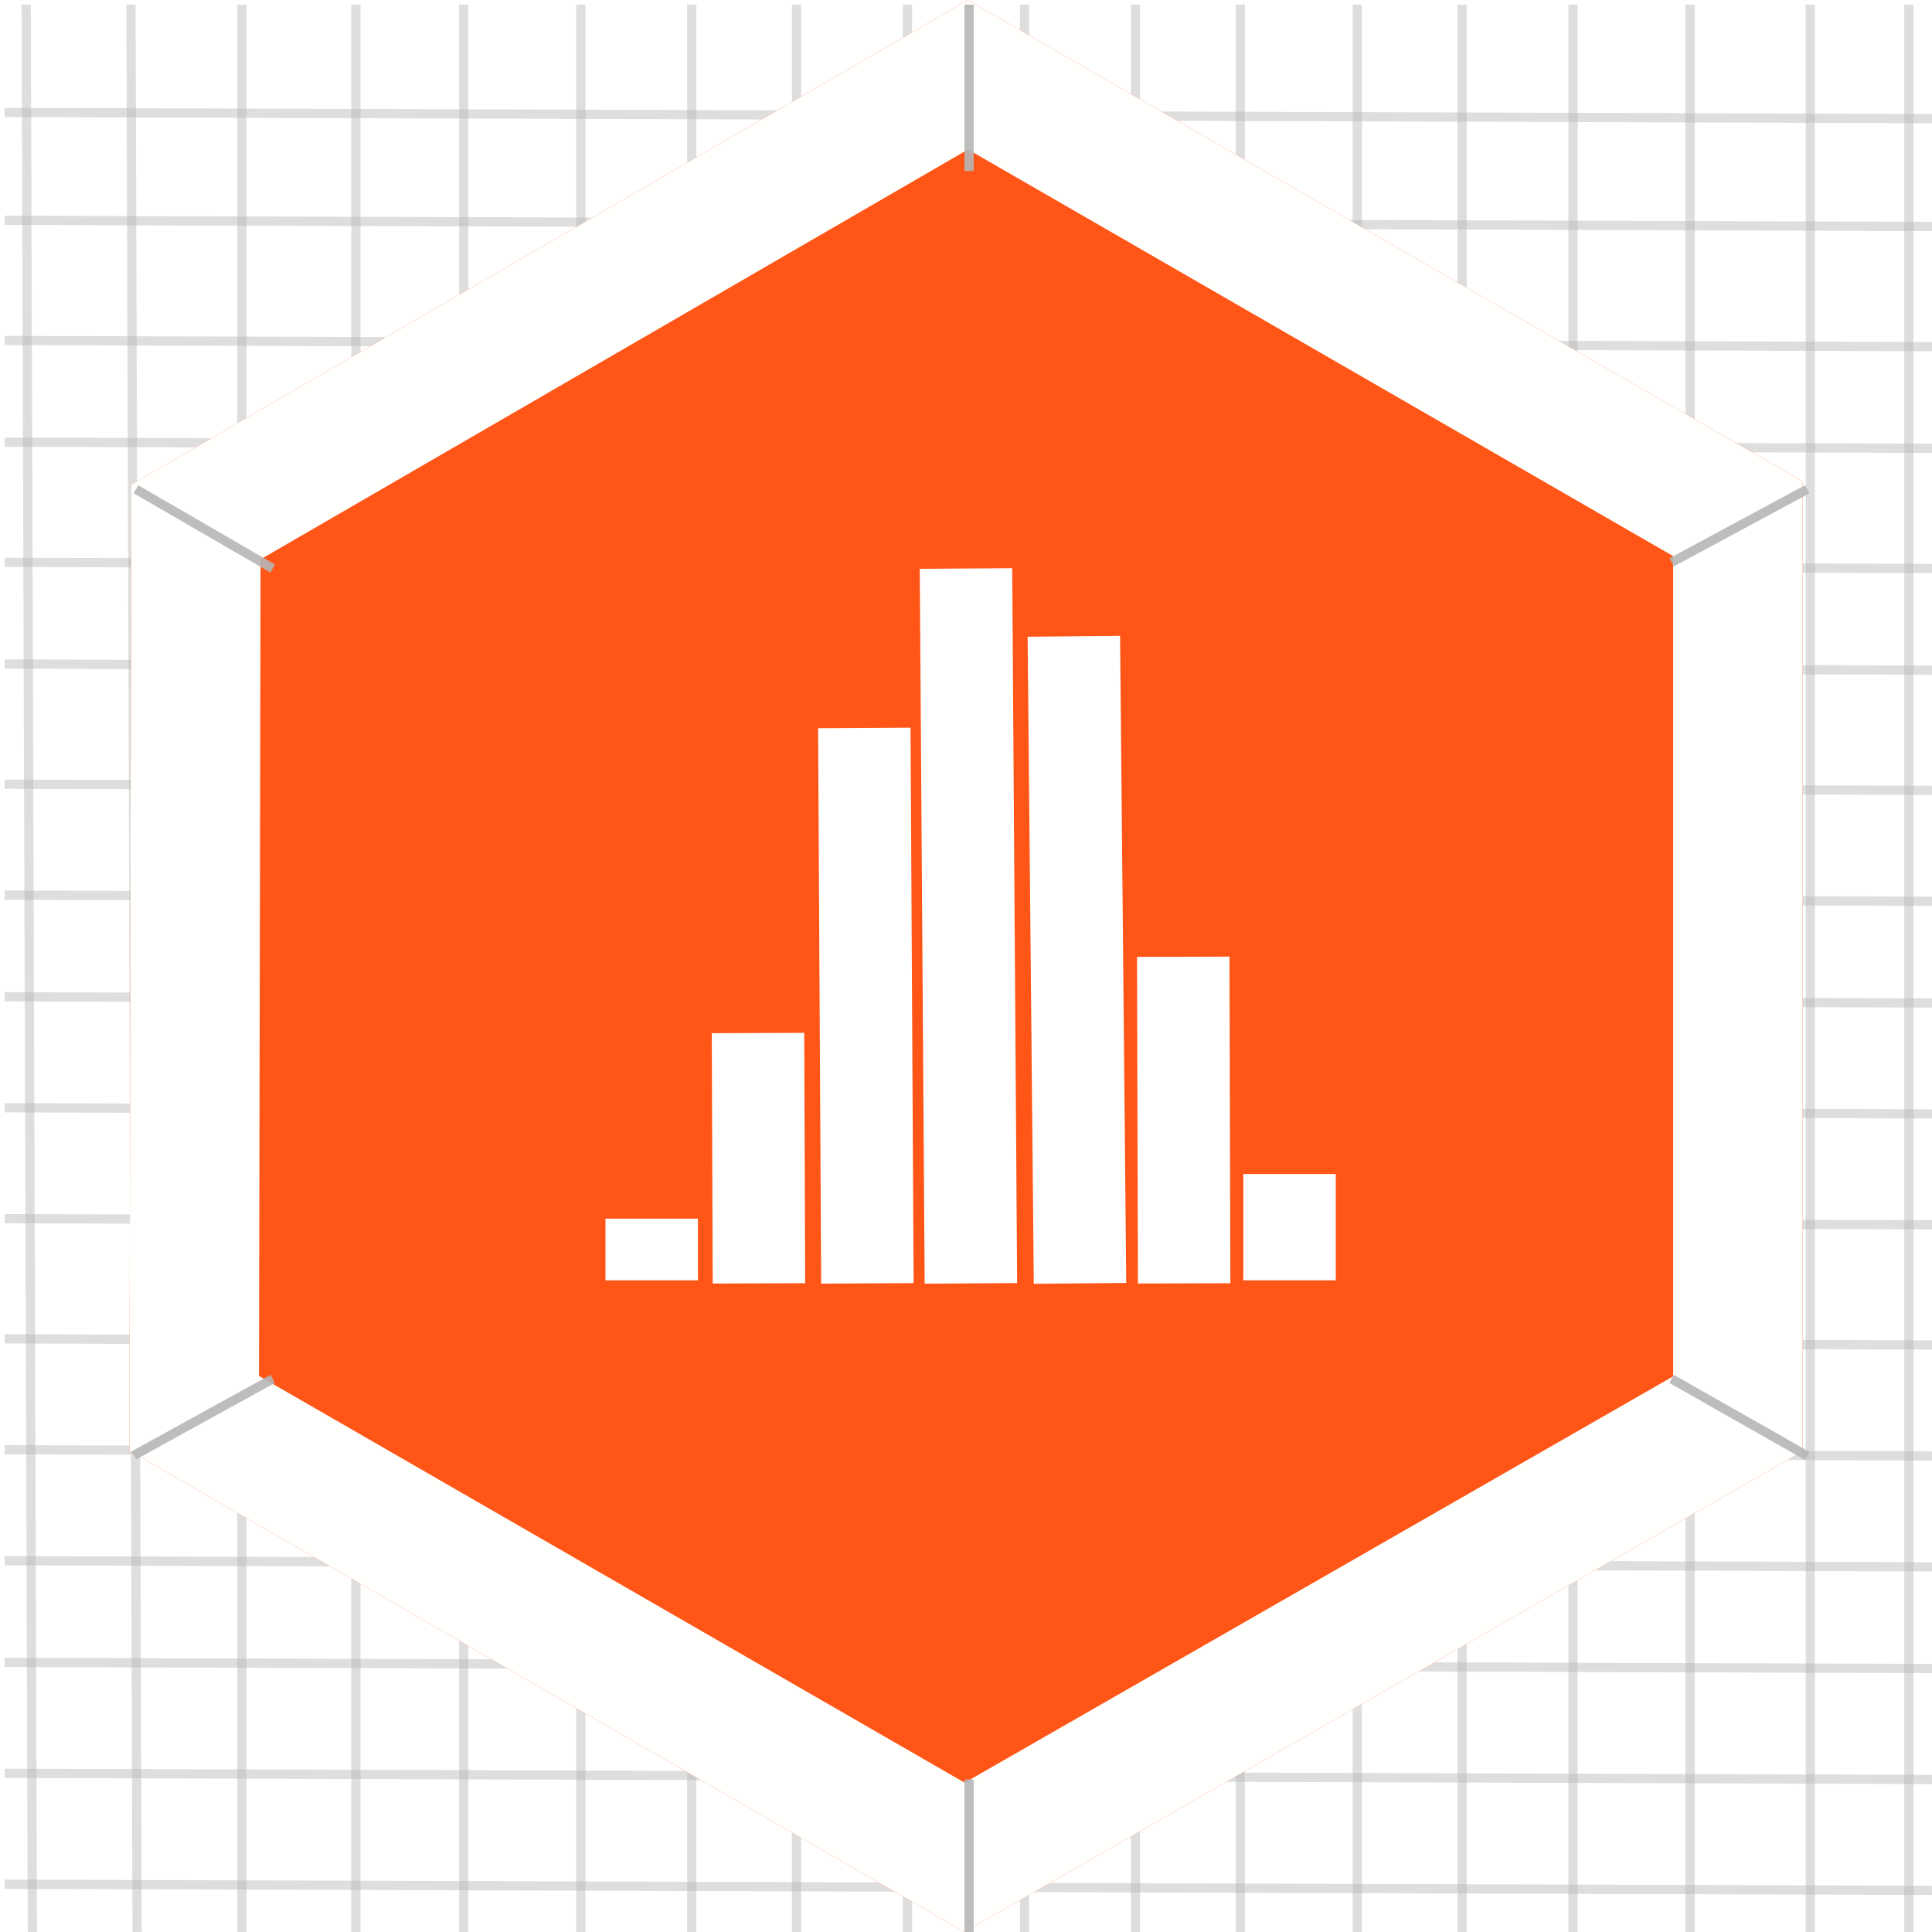
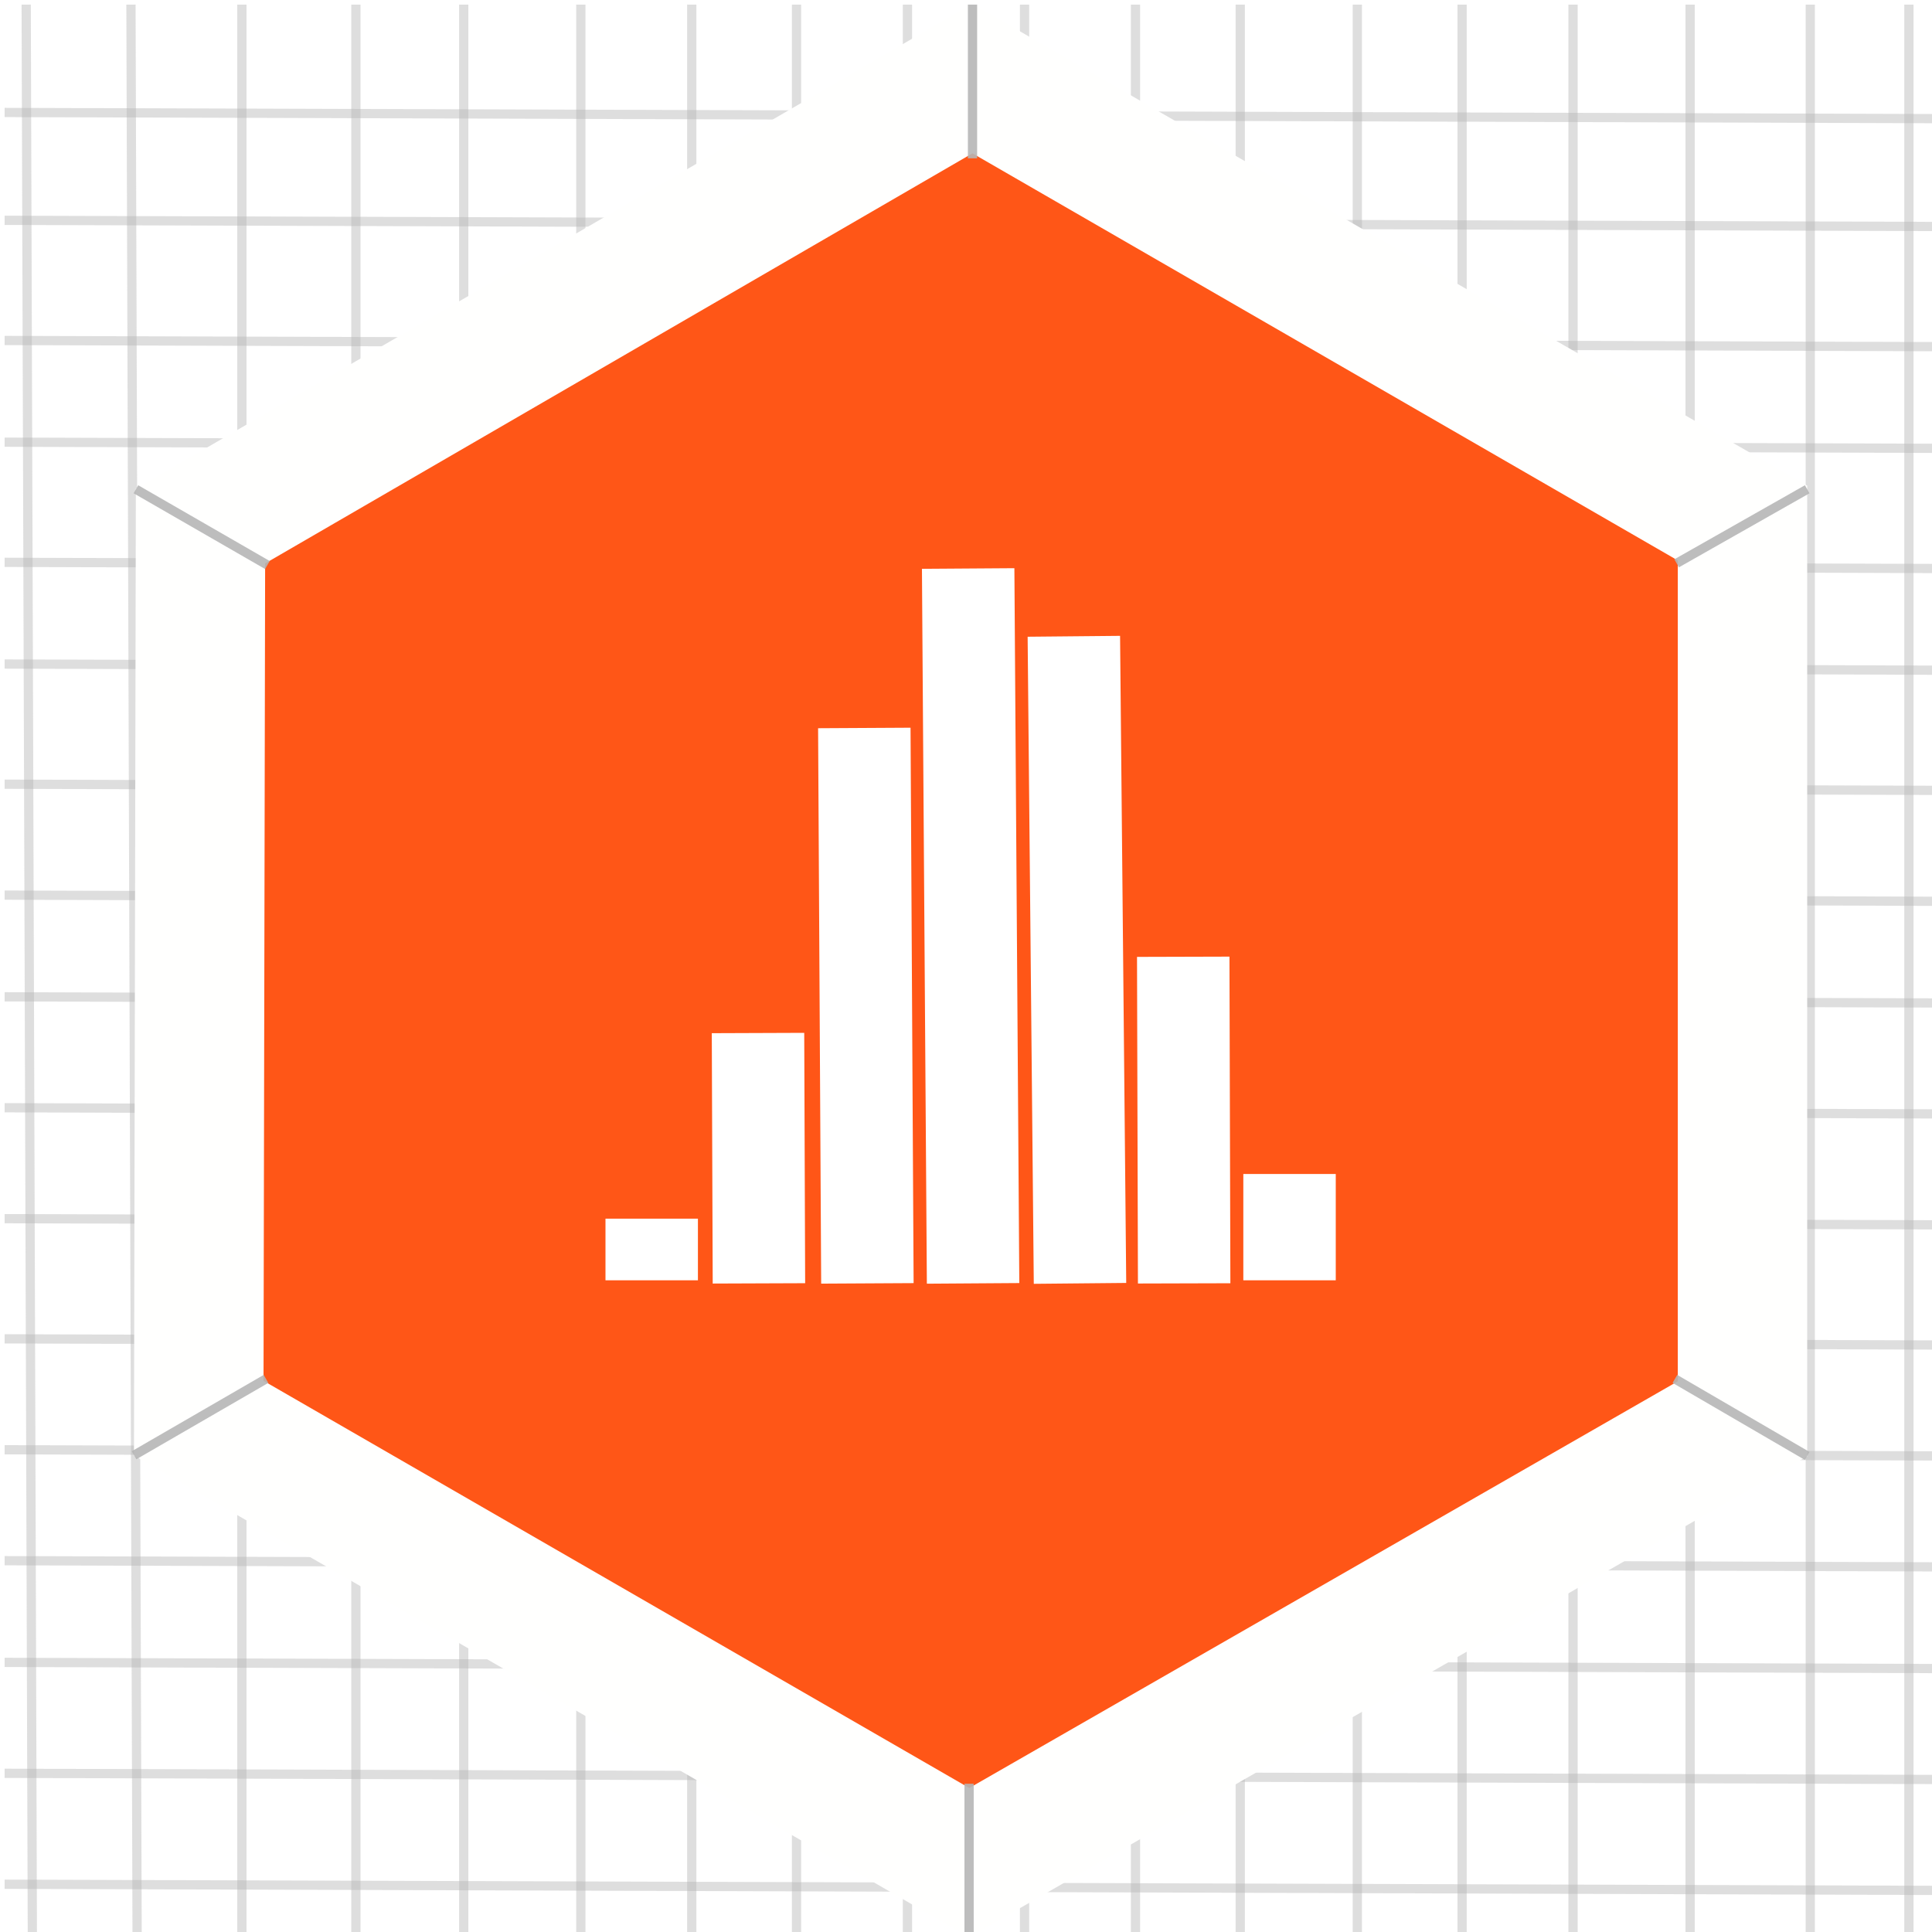
<svg xmlns="http://www.w3.org/2000/svg" version="1.1" x="0" y="0" width="209" height="209" viewBox="0, 0, 209, 209">
-   <g id="Background">
-     <rect x="0" y="0" width="209" height="209" fill="#000000" fill-opacity="0" />
-   </g>
  <g id="Background">
    <path d="M0,-0 L209,-0 L209,209 L0,209 L0,-0 z" fill="#FFFFFF" />
  </g>
  <g id="Grid">
    <path d="M14.167,0.5 L14.833,209.5" fill-opacity="0" stroke="#B6B6B6" stroke-width="1" stroke-opacity="0.45" />
    <path d="M26.167,0.5 L26.167,209.5" fill-opacity="0" stroke="#B6B6B6" stroke-width="1" stroke-opacity="0.45" />
    <path d="M38.5,0.5 L38.5,209.5" fill-opacity="0" stroke="#B6B6B6" stroke-width="1" stroke-opacity="0.45" />
    <path d="M50.167,0.5 L50.167,209.5" fill-opacity="0" stroke="#B6B6B6" stroke-width="1" stroke-opacity="0.45" />
    <path d="M62.833,0.5 L62.833,209.5" fill-opacity="0" stroke="#B6B6B6" stroke-width="1" stroke-opacity="0.45" />
    <path d="M74.833,0.5 L74.833,209.5" fill-opacity="0" stroke="#B6B6B6" stroke-width="1" stroke-opacity="0.45" />
    <path d="M86.167,0.5 L86.167,209.5" fill-opacity="0" stroke="#B6B6B6" stroke-width="1" stroke-opacity="0.45" />
    <path d="M98.167,0.5 L98.167,209.5" fill-opacity="0" stroke="#B6B6B6" stroke-width="1" stroke-opacity="0.45" />
    <path d="M110.833,0.5 L110.833,209.5" fill-opacity="0" stroke="#B6B6B6" stroke-width="1" stroke-opacity="0.45" />
    <path d="M122.833,0.5 L122.833,209.5" fill-opacity="0" stroke="#B6B6B6" stroke-width="1" stroke-opacity="0.45" />
    <path d="M134.167,0.5 L134.167,209.5" fill-opacity="0" stroke="#B6B6B6" stroke-width="1" stroke-opacity="0.45" />
    <path d="M146.833,0.5 L146.833,209.5" fill-opacity="0" stroke="#B6B6B6" stroke-width="1" stroke-opacity="0.45" />
    <path d="M158.167,0.5 L158.167,209.5" fill-opacity="0" stroke="#B6B6B6" stroke-width="1" stroke-opacity="0.45" />
    <path d="M170.167,0.5 L170.167,209.5" fill-opacity="0" stroke="#B6B6B6" stroke-width="1" stroke-opacity="0.45" />
    <path d="M182.833,0.5 L182.833,209.5" fill-opacity="0" stroke="#B6B6B6" stroke-width="1" stroke-opacity="0.45" />
    <path d="M195.833,0.5 L195.833,209.5" fill-opacity="0" stroke="#B6B6B6" stroke-width="1" stroke-opacity="0.45" />
    <path d="M206.5,0.5 L206.5,209.5" fill-opacity="0" stroke="#B6B6B6" stroke-width="1" stroke-opacity="0.45" />
    <path d="M0.5,12.167 L209.5,12.833" fill-opacity="0" stroke="#B6B6B6" stroke-width="1" stroke-opacity="0.45" />
    <path d="M0.5,23.833 L209.5,24.5" fill-opacity="0" stroke="#B6B6B6" stroke-width="1" stroke-opacity="0.45" />
    <path d="M0.5,36.833 L209.5,37.5" fill-opacity="0" stroke="#B6B6B6" stroke-width="1" stroke-opacity="0.45" />
    <path d="M0.5,47.833 L209.5,48.5" fill-opacity="0" stroke="#B6B6B6" stroke-width="1" stroke-opacity="0.45" />
    <path d="M0.5,60.833 L209.5,61.5" fill-opacity="0" stroke="#B6B6B6" stroke-width="1" stroke-opacity="0.45" />
    <path d="M0.5,71.833 L209.5,72.5" fill-opacity="0" stroke="#B6B6B6" stroke-width="1" stroke-opacity="0.45" />
    <path d="M0.5,84.833 L209.5,85.5" fill-opacity="0" stroke="#B6B6B6" stroke-width="1" stroke-opacity="0.45" />
    <path d="M0.5,96.833 L209.5,97.5" fill-opacity="0" stroke="#B6B6B6" stroke-width="1" stroke-opacity="0.45" />
    <path d="M0.5,107.833 L209.5,108.5" fill-opacity="0" stroke="#B6B6B6" stroke-width="1" stroke-opacity="0.45" />
    <path d="M0.5,119.833 L209.5,120.5" fill-opacity="0" stroke="#B6B6B6" stroke-width="1" stroke-opacity="0.45" />
    <path d="M0.5,131.833 L209.5,132.5" fill-opacity="0" stroke="#B6B6B6" stroke-width="1" stroke-opacity="0.45" />
    <path d="M0.5,144.833 L209.5,145.5" fill-opacity="0" stroke="#B6B6B6" stroke-width="1" stroke-opacity="0.45" />
    <path d="M0.5,156.833 L209.5,157.5" fill-opacity="0" stroke="#B6B6B6" stroke-width="1" stroke-opacity="0.45" />
    <path d="M0.5,168.833 L209.5,169.5" fill-opacity="0" stroke="#B6B6B6" stroke-width="1" stroke-opacity="0.45" />
    <path d="M0.5,179.833 L209.5,180.5" fill-opacity="0" stroke="#B6B6B6" stroke-width="1" stroke-opacity="0.45" />
    <path d="M0.5,191.833 L209.5,192.5" fill-opacity="0" stroke="#B6B6B6" stroke-width="1" stroke-opacity="0.45" />
    <path d="M0.5,203.833 L209.5,204.5" fill-opacity="0" stroke="#B6B6B6" stroke-width="1" stroke-opacity="0.45" />
    <path d="M2.833,0.5 L3.5,209.5" fill-opacity="0" stroke="#B6B6B6" stroke-width="1" stroke-opacity="0.45" />
  </g>
-   <g id="Hexagon">
+   <g id="Hexagon_(no_border)" display="none">
+     <path d="M104.333,209 L14,156.928 L14.204,52.428 L104.704,-0 L195,52.072 L195,157 z" fill="#FF5617" />
+   </g>
+   <g id="Hexagon_(border)">
    <g>
-       <path d="M104.333,209 L14,156.928 L14.204,52.428 L104.704,-0 L195,52.072 L195,157 z" fill="#FF5617" />
-       <path d="M104.704,0 L195,52.072 L195,157 L104.333,209 L14,156.928 L14.204,52.428 L104.704,0 z M104.72,16.17 L28.189,60.506 L28.016,148.848 L104.351,192.85 L181,148.89 L181,60.16 L104.72,16.17 z" fill="#FFFFFE" />
+       <path d="M104.846,201.5 L21.5,153.414 L21.689,56.914 L105.189,8.5 L188.5,56.586 L188.5,153.481 z" fill="#FF5617" />
+       <path d="M104.846,201.5 L21.5,153.414 L21.689,56.914 L105.189,8.5 L188.5,56.586 L188.5,153.481 z" fill-opacity="0" stroke="#FFFFFE" stroke-width="14" />
    </g>
  </g>
  <g id="Diags" display="none">
    <path d="M14.704,52.928 L195.5,157.5" fill-opacity="0" stroke="#B6B6B6" stroke-width="1" stroke-opacity="0.45" />
    <path d="M14.5,157.428 L195.5,52.928" fill-opacity="0" stroke="#B6B6B6" stroke-width="1" stroke-opacity="0.45" />
    <path d="M104.833,209.5 L105.204,0.5" fill-opacity="0" stroke="#B6B6B6" stroke-width="1" stroke-opacity="0.45" />
  </g>
  <g id="Border_Scores">
-     <path d="M29.5,149.167 L14.5,157.428" fill-opacity="0" stroke="#B6B6B6" stroke-width="1" stroke-opacity="0.901" />
-     <path d="M14.704,52.928 L29.5,61.5" fill-opacity="0" stroke="#B6B6B6" stroke-width="1" stroke-opacity="0.901" />
-     <path d="M104.833,0.5 L104.833,18.5" fill-opacity="0" stroke="#B6B6B6" stroke-width="1" stroke-opacity="0.901" />
-     <path d="M180.833,60.833 L195.5,52.928" fill-opacity="0" stroke="#B6B6B6" stroke-width="1" stroke-opacity="0.901" />
-     <path d="M180.833,149.167 L195.5,157.5" fill-opacity="0" stroke="#B6B6B6" stroke-width="1" stroke-opacity="0.901" />
-     <path d="M104.833,192.5 L104.833,209.5" fill-opacity="0" stroke="#B6B6B6" stroke-width="1" stroke-opacity="0.901" />
+     <path d="M28.775,149.167 L14.5,157.428" fill-opacity="0" stroke="#B6B6B6" stroke-width="1" stroke-opacity="0.901" />
+     <path d="M14.704,52.928 L28.926,61.122" fill-opacity="0" stroke="#B6B6B6" stroke-width="1" stroke-opacity="0.901" />
+     <path d="M105.204,0.5 L105.204,17.125" fill-opacity="0" stroke="#B6B6B6" stroke-width="1" stroke-opacity="0.901" />
+     <path d="M181.375,60.938 L195.5,52.928" fill-opacity="0" stroke="#B6B6B6" stroke-width="1" stroke-opacity="0.901" />
+     <path d="M181.188,149.167 L195.5,157.5" fill-opacity="0" stroke="#B6B6B6" stroke-width="1" stroke-opacity="0.901" />
+     <path d="M104.833,192.963 L104.833,209.5" fill-opacity="0" stroke="#B6B6B6" stroke-width="1" stroke-opacity="0.901" />
  </g>
  <g id="Symbol">
-     <path d="M104.498,61.5 L105.03,138.833" fill-opacity="0" stroke="#FFFFFF" stroke-width="10" />
-     <path d="M116.167,68.833 L116.833,138.833" fill-opacity="0" stroke="#FFFFFF" stroke-width="10" />
-     <path d="M128,103.5 L128.1,138.833" fill-opacity="0" stroke="#FFFFFF" stroke-width="10" />
-     <path d="M93.5,78.75 L93.833,138.833" fill-opacity="0" stroke="#FFFFFF" stroke-width="10" />
-     <path d="M82,111.75 L82.1,138.833" fill-opacity="0" stroke="#FFFFFF" stroke-width="10" />
-     <path d="M139.5,127 L139.5,138.5" fill-opacity="0" stroke="#FFFFFF" stroke-width="10" />
-     <path d="M70.5,131.833 L70.5,138.5" fill-opacity="0" stroke="#FFFFFF" stroke-width="10" />
+     <g>
+       <path d="M104.734,61.5 L105.266,138.833" fill-opacity="0" stroke="#FFFFFF" stroke-width="10" />
+       <path d="M116.167,68.833 L116.833,138.833" fill-opacity="0" stroke="#FFFFFF" stroke-width="10" />
+       <path d="M128,103.5 L128.1,138.833" fill-opacity="0" stroke="#FFFFFF" stroke-width="10" />
+       <path d="M93.5,78.75 L93.833,138.833" fill-opacity="0" stroke="#FFFFFF" stroke-width="10" />
+       <path d="M82,111.75 L82.1,138.833" fill-opacity="0" stroke="#FFFFFF" stroke-width="10" />
+       <path d="M139.5,127 L139.5,138.5" fill-opacity="0" stroke="#FFFFFF" stroke-width="10" />
+       <path d="M70.5,131.833 L70.5,138.5" fill-opacity="0" stroke="#FFFFFF" stroke-width="10" />
+     </g>
  </g>
</svg>
